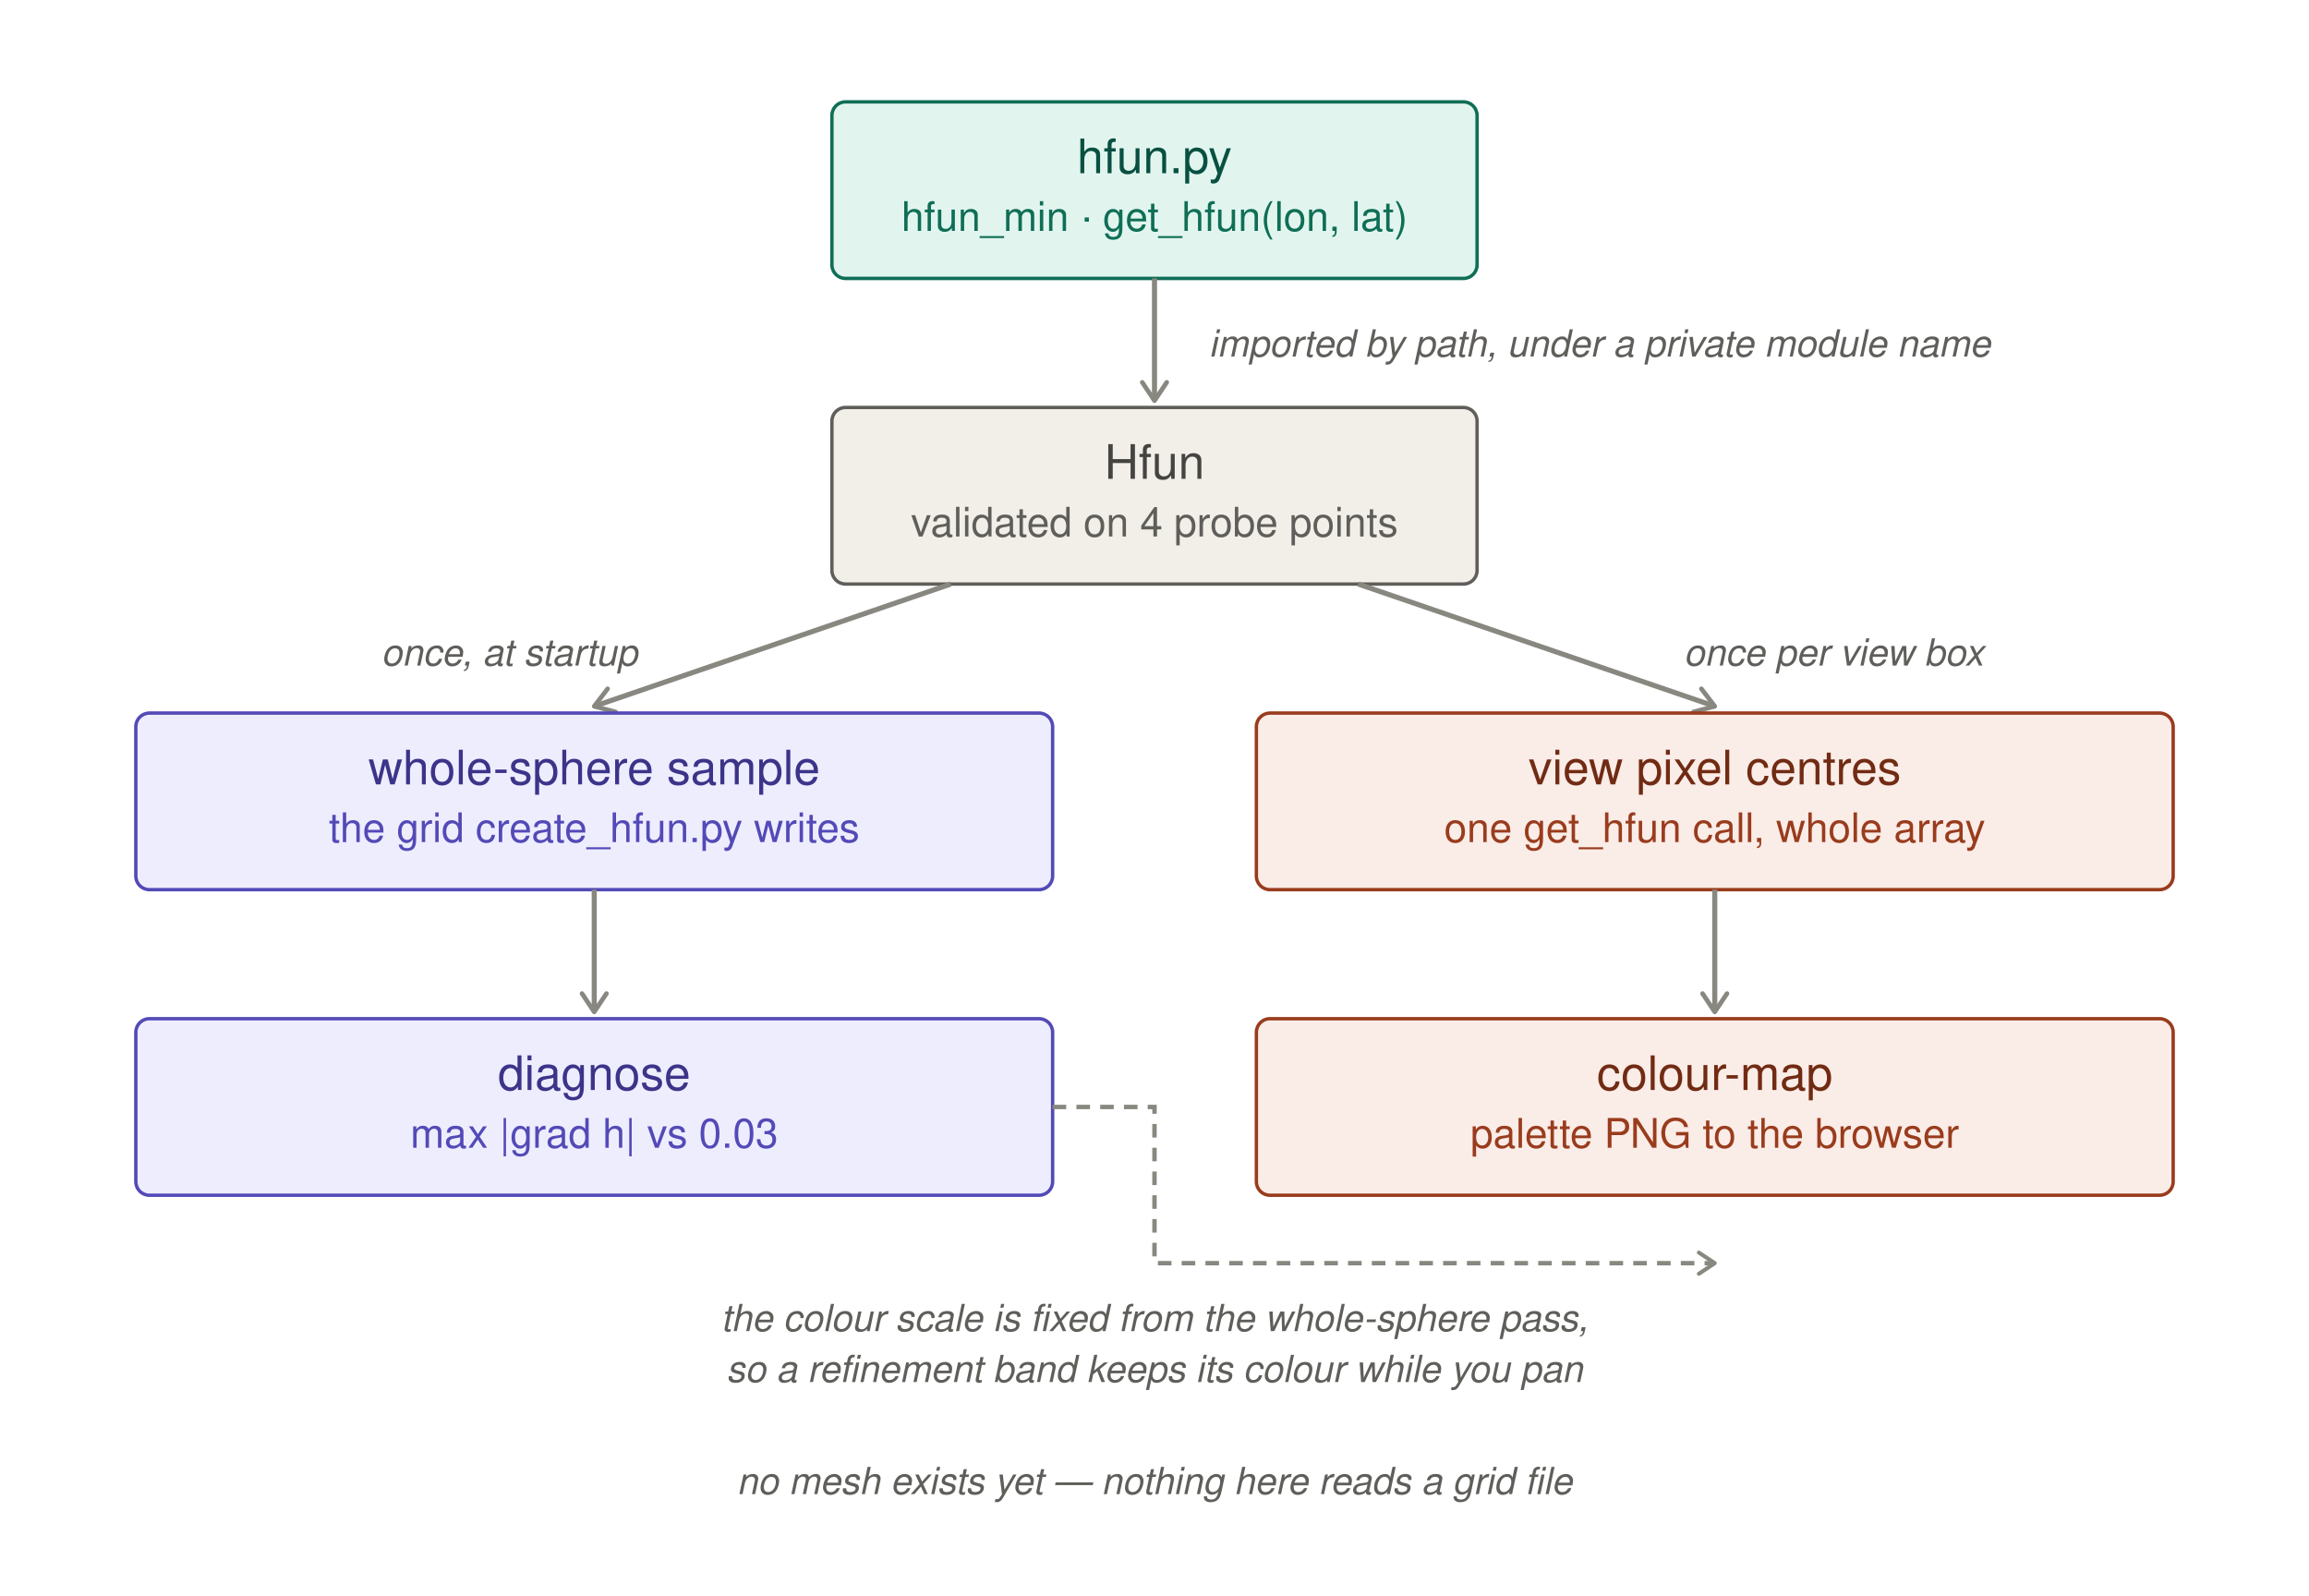
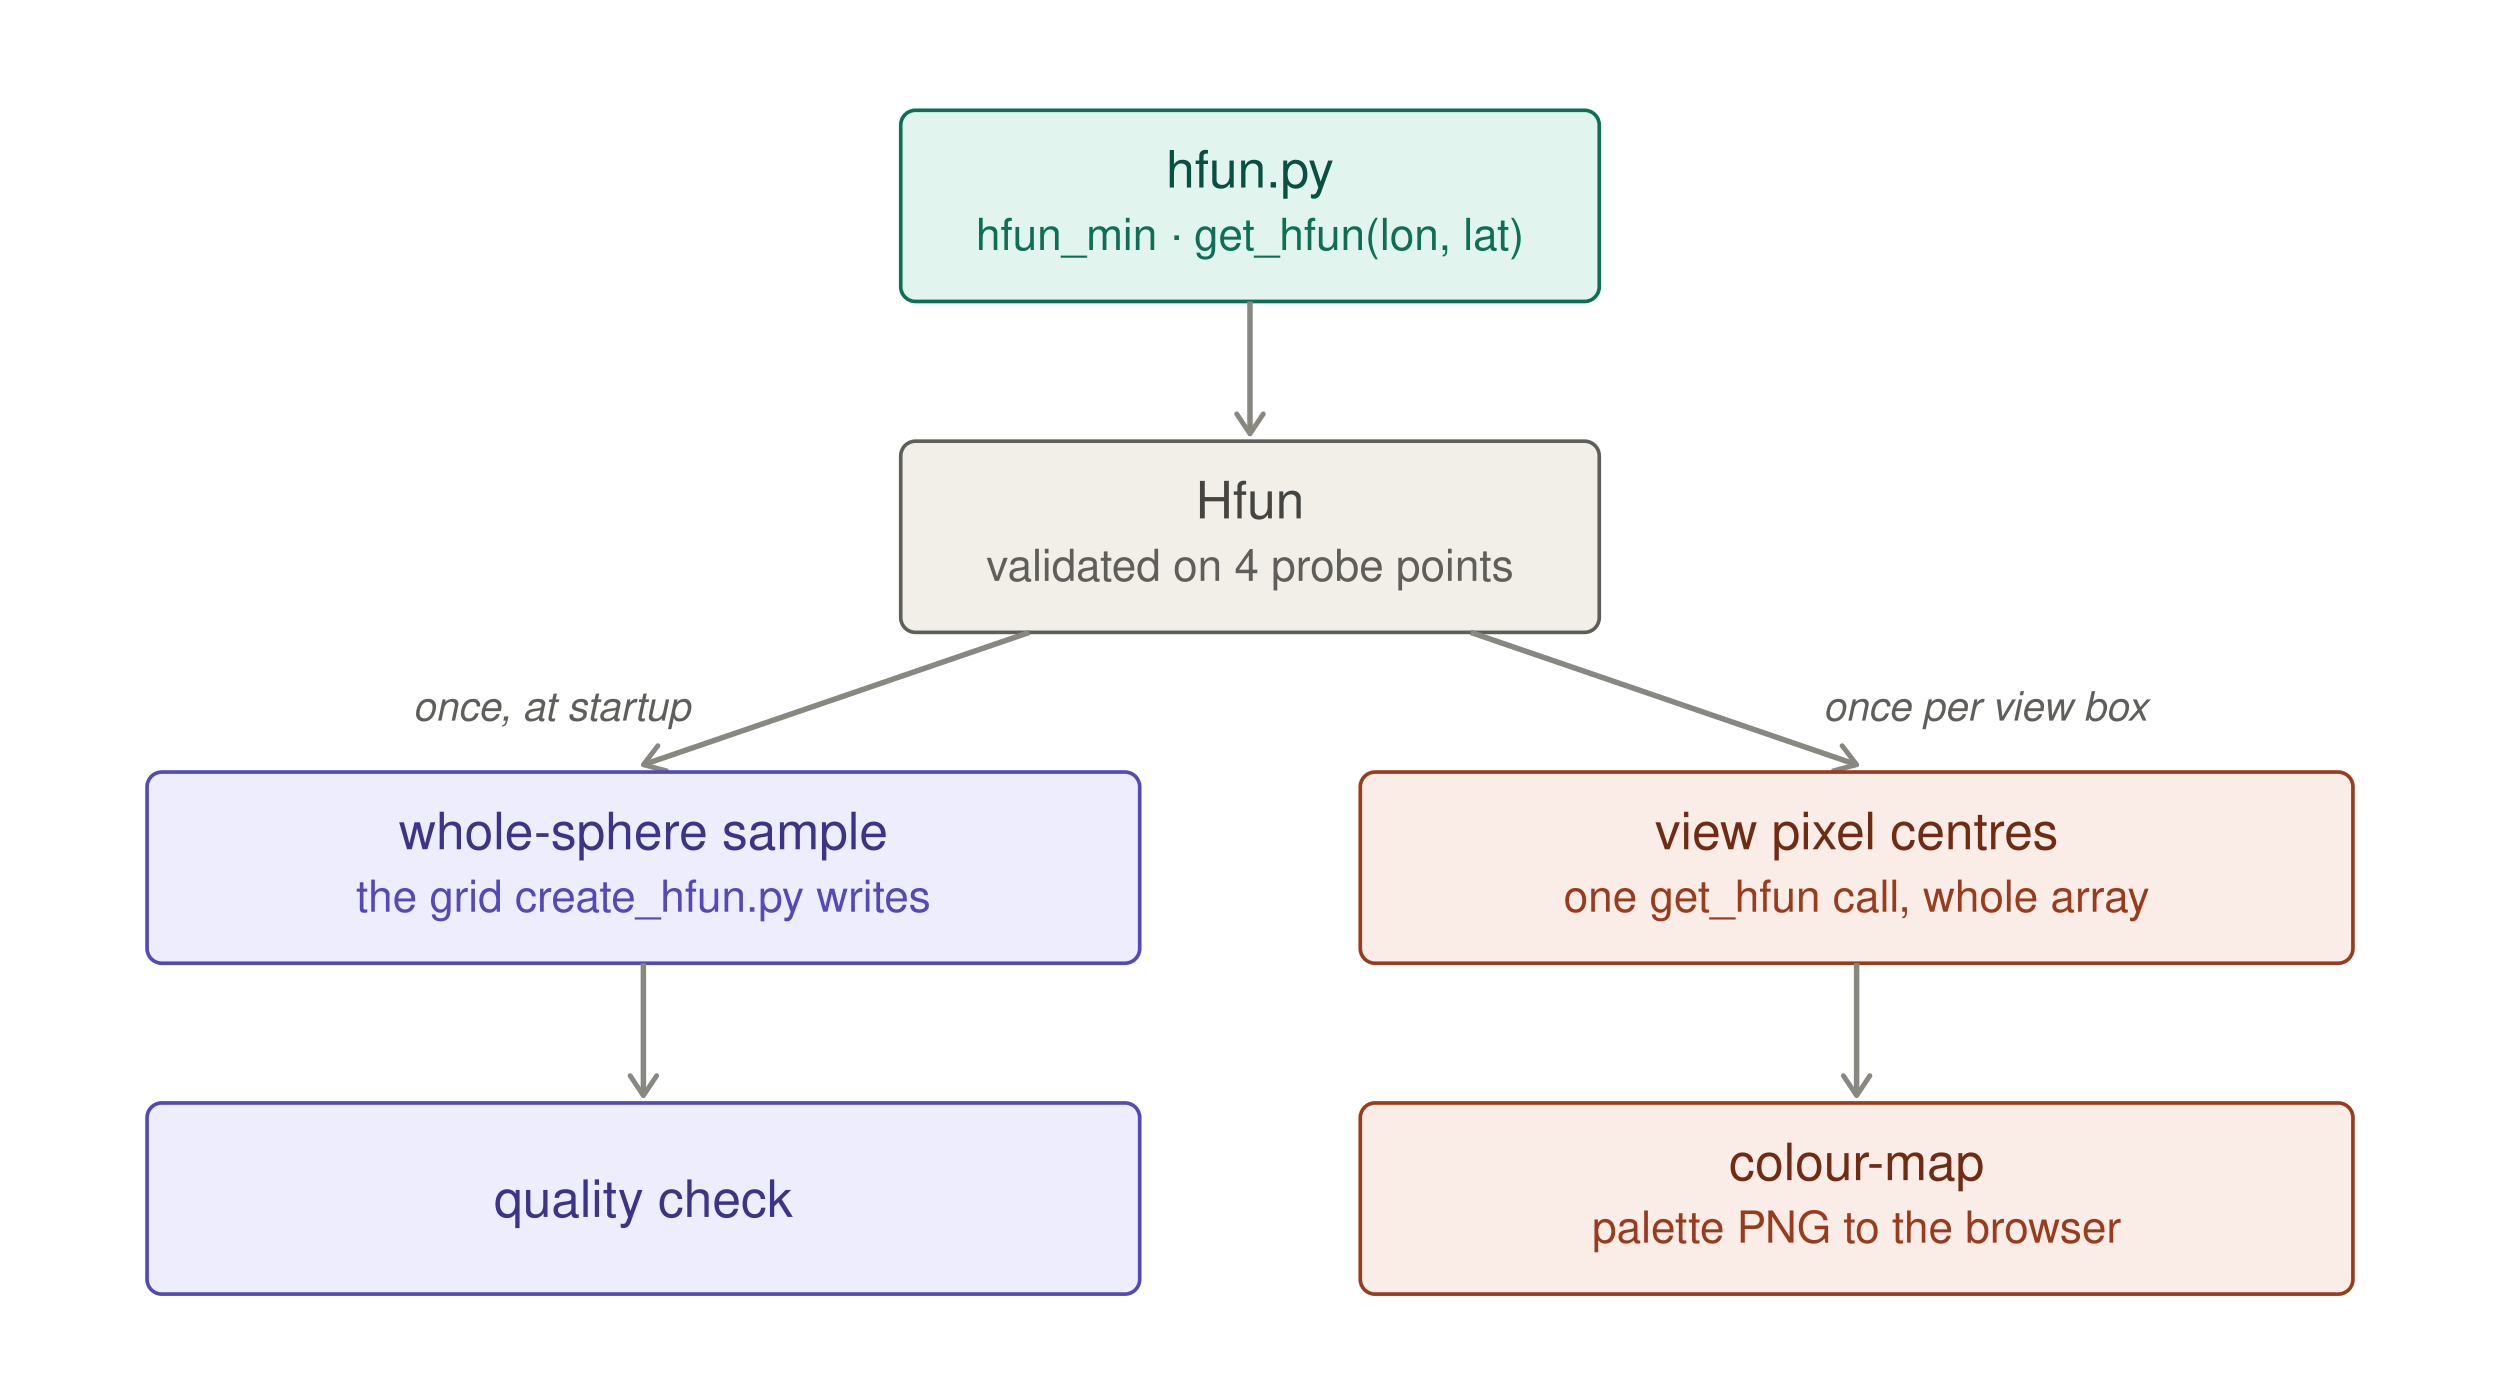
- <svg xmlns="http://www.w3.org/2000/svg" width="680" viewBox="0 0 680 470" role="img">
+ <svg xmlns="http://www.w3.org/2000/svg" width="680" viewBox="0 0 680 375" role="img">
  <style>
  text { font-family: -apple-system, BlinkMacSystemFont, "Segoe UI", Helvetica, Arial, sans-serif; }
  .th { font-size: 14px; font-weight: 500; }
  .ts { font-size: 12px; font-weight: 400; }
  .tn { font-size: 11px; font-weight: 400; fill: #5F5E5A; font-style: italic; }
  .arr { stroke: #888780; stroke-width: 1.5; fill: none; }
  .dash { stroke: #888780; stroke-width: 1.3; fill: none; stroke-dasharray: 4 3; }
  .teal rect { fill: #E1F5EE; stroke: #0F6E56; }
  .teal .th { fill: #085041; } .teal .ts { fill: #0F6E56; }
  .purple rect { fill: #EEEDFE; stroke: #534AB7; }
  .purple .th { fill: #3C3489; } .purple .ts { fill: #534AB7; }
  .coral rect { fill: #FAECE7; stroke: #993C1D; }
  .coral .th { fill: #712B13; } .coral .ts { fill: #993C1D; }
  .gray rect { fill: #F1EFE8; stroke: #5F5E5A; }
  .gray .th { fill: #444441; } .gray .ts { fill: #5F5E5A; }
  @media (prefers-color-scheme: dark) {
    .arr { stroke: #B4B2A9; } .dash { stroke: #B4B2A9; } .tn { fill: #B4B2A9; }
    .teal rect { fill: #085041; stroke: #9FE1CB; }
    .teal .th { fill: #9FE1CB; } .teal .ts { fill: #5DCAA5; }
    .purple rect { fill: #3C3489; stroke: #CECBF6; }
    .purple .th { fill: #CECBF6; } .purple .ts { fill: #AFA9EC; }
    .coral rect { fill: #712B13; stroke: #F5C4B3; }
    .coral .th { fill: #F5C4B3; } .coral .ts { fill: #F0997B; }
    .gray rect { fill: #444441; stroke: #D3D1C7; }
    .gray .th { fill: #D3D1C7; } .gray .ts { fill: #B4B2A9; }
  }
</style>
  <defs>
    <marker id="arrow" viewBox="0 0 10 10" refX="8" refY="5" markerWidth="6" markerHeight="6" orient="auto-start-reverse">
      <path d="M2 1L8 5L2 9" fill="none" stroke="context-stroke" stroke-width="1.5" stroke-linecap="round" stroke-linejoin="round" />
    </marker>
  </defs>
  <g class="teal">
    <rect x="245" y="30" width="190" height="52" rx="4" />
    <text class="th" x="340" y="51" text-anchor="middle">hfun.py</text>
    <text class="ts" x="340" y="68" text-anchor="middle">hfun_min · get_hfun(lon, lat)</text>
  </g>
  <line class="arr" x1="340" y1="82" x2="340" y2="118" marker-end="url(#arrow)" />
-   <text class="tn" x="356" y="105" text-anchor="start">imported by path, under a private module name</text>
  <g class="gray">
    <rect x="245" y="120" width="190" height="52" rx="4" />
    <text class="th" x="340" y="141" text-anchor="middle">Hfun</text>
    <text class="ts" x="340" y="158" text-anchor="middle">validated on 4 probe points</text>
  </g>
  <line class="arr" x1="280" y1="172" x2="175" y2="208" marker-end="url(#arrow)" />
  <line class="arr" x1="400" y1="172" x2="505" y2="208" marker-end="url(#arrow)" />
  <text class="tn" x="150" y="196" text-anchor="middle">once, at startup</text>
  <text class="tn" x="540" y="196" text-anchor="middle">once per view box</text>
  <g class="purple">
    <rect x="40" y="210" width="270" height="52" rx="4" />
    <text class="th" x="175" y="231" text-anchor="middle">whole-sphere sample</text>
    <text class="ts" x="175" y="248" text-anchor="middle">the grid create_hfun.py writes</text>
  </g>
  <g class="coral">
    <rect x="370" y="210" width="270" height="52" rx="4" />
    <text class="th" x="505" y="231" text-anchor="middle">view pixel centres</text>
    <text class="ts" x="505" y="248" text-anchor="middle">one get_hfun call, whole array</text>
  </g>
  <line class="arr" x1="175" y1="262" x2="175" y2="298" marker-end="url(#arrow)" />
  <line class="arr" x1="505" y1="262" x2="505" y2="298" marker-end="url(#arrow)" />
  <g class="purple">
    <rect x="40" y="300" width="270" height="52" rx="4" />
-     <text class="th" x="175" y="321" text-anchor="middle">diagnose</text>
-     <text class="ts" x="175" y="338" text-anchor="middle">max |grad h| vs 0.03</text>
+     <text class="th" x="175" y="331" text-anchor="middle">quality check</text>
  </g>
  <g class="coral">
    <rect x="370" y="300" width="270" height="52" rx="4" />
    <text class="th" x="505" y="321" text-anchor="middle">colour-map</text>
    <text class="ts" x="505" y="338" text-anchor="middle">palette PNG to the browser</text>
  </g>
-   <path class="dash" d="M310 326 L340 326 L340 372 L505 372" marker-end="url(#arrow)" />
-   <text class="tn" x="340" y="392" text-anchor="middle">the colour scale is fixed from the whole-sphere pass,</text>
-   <text class="tn" x="340" y="407" text-anchor="middle">so a refinement band keeps its colour while you pan</text>
-   <text class="tn" x="340" y="440" text-anchor="middle">no mesh exists yet — nothing here reads a grid file</text>
</svg>
